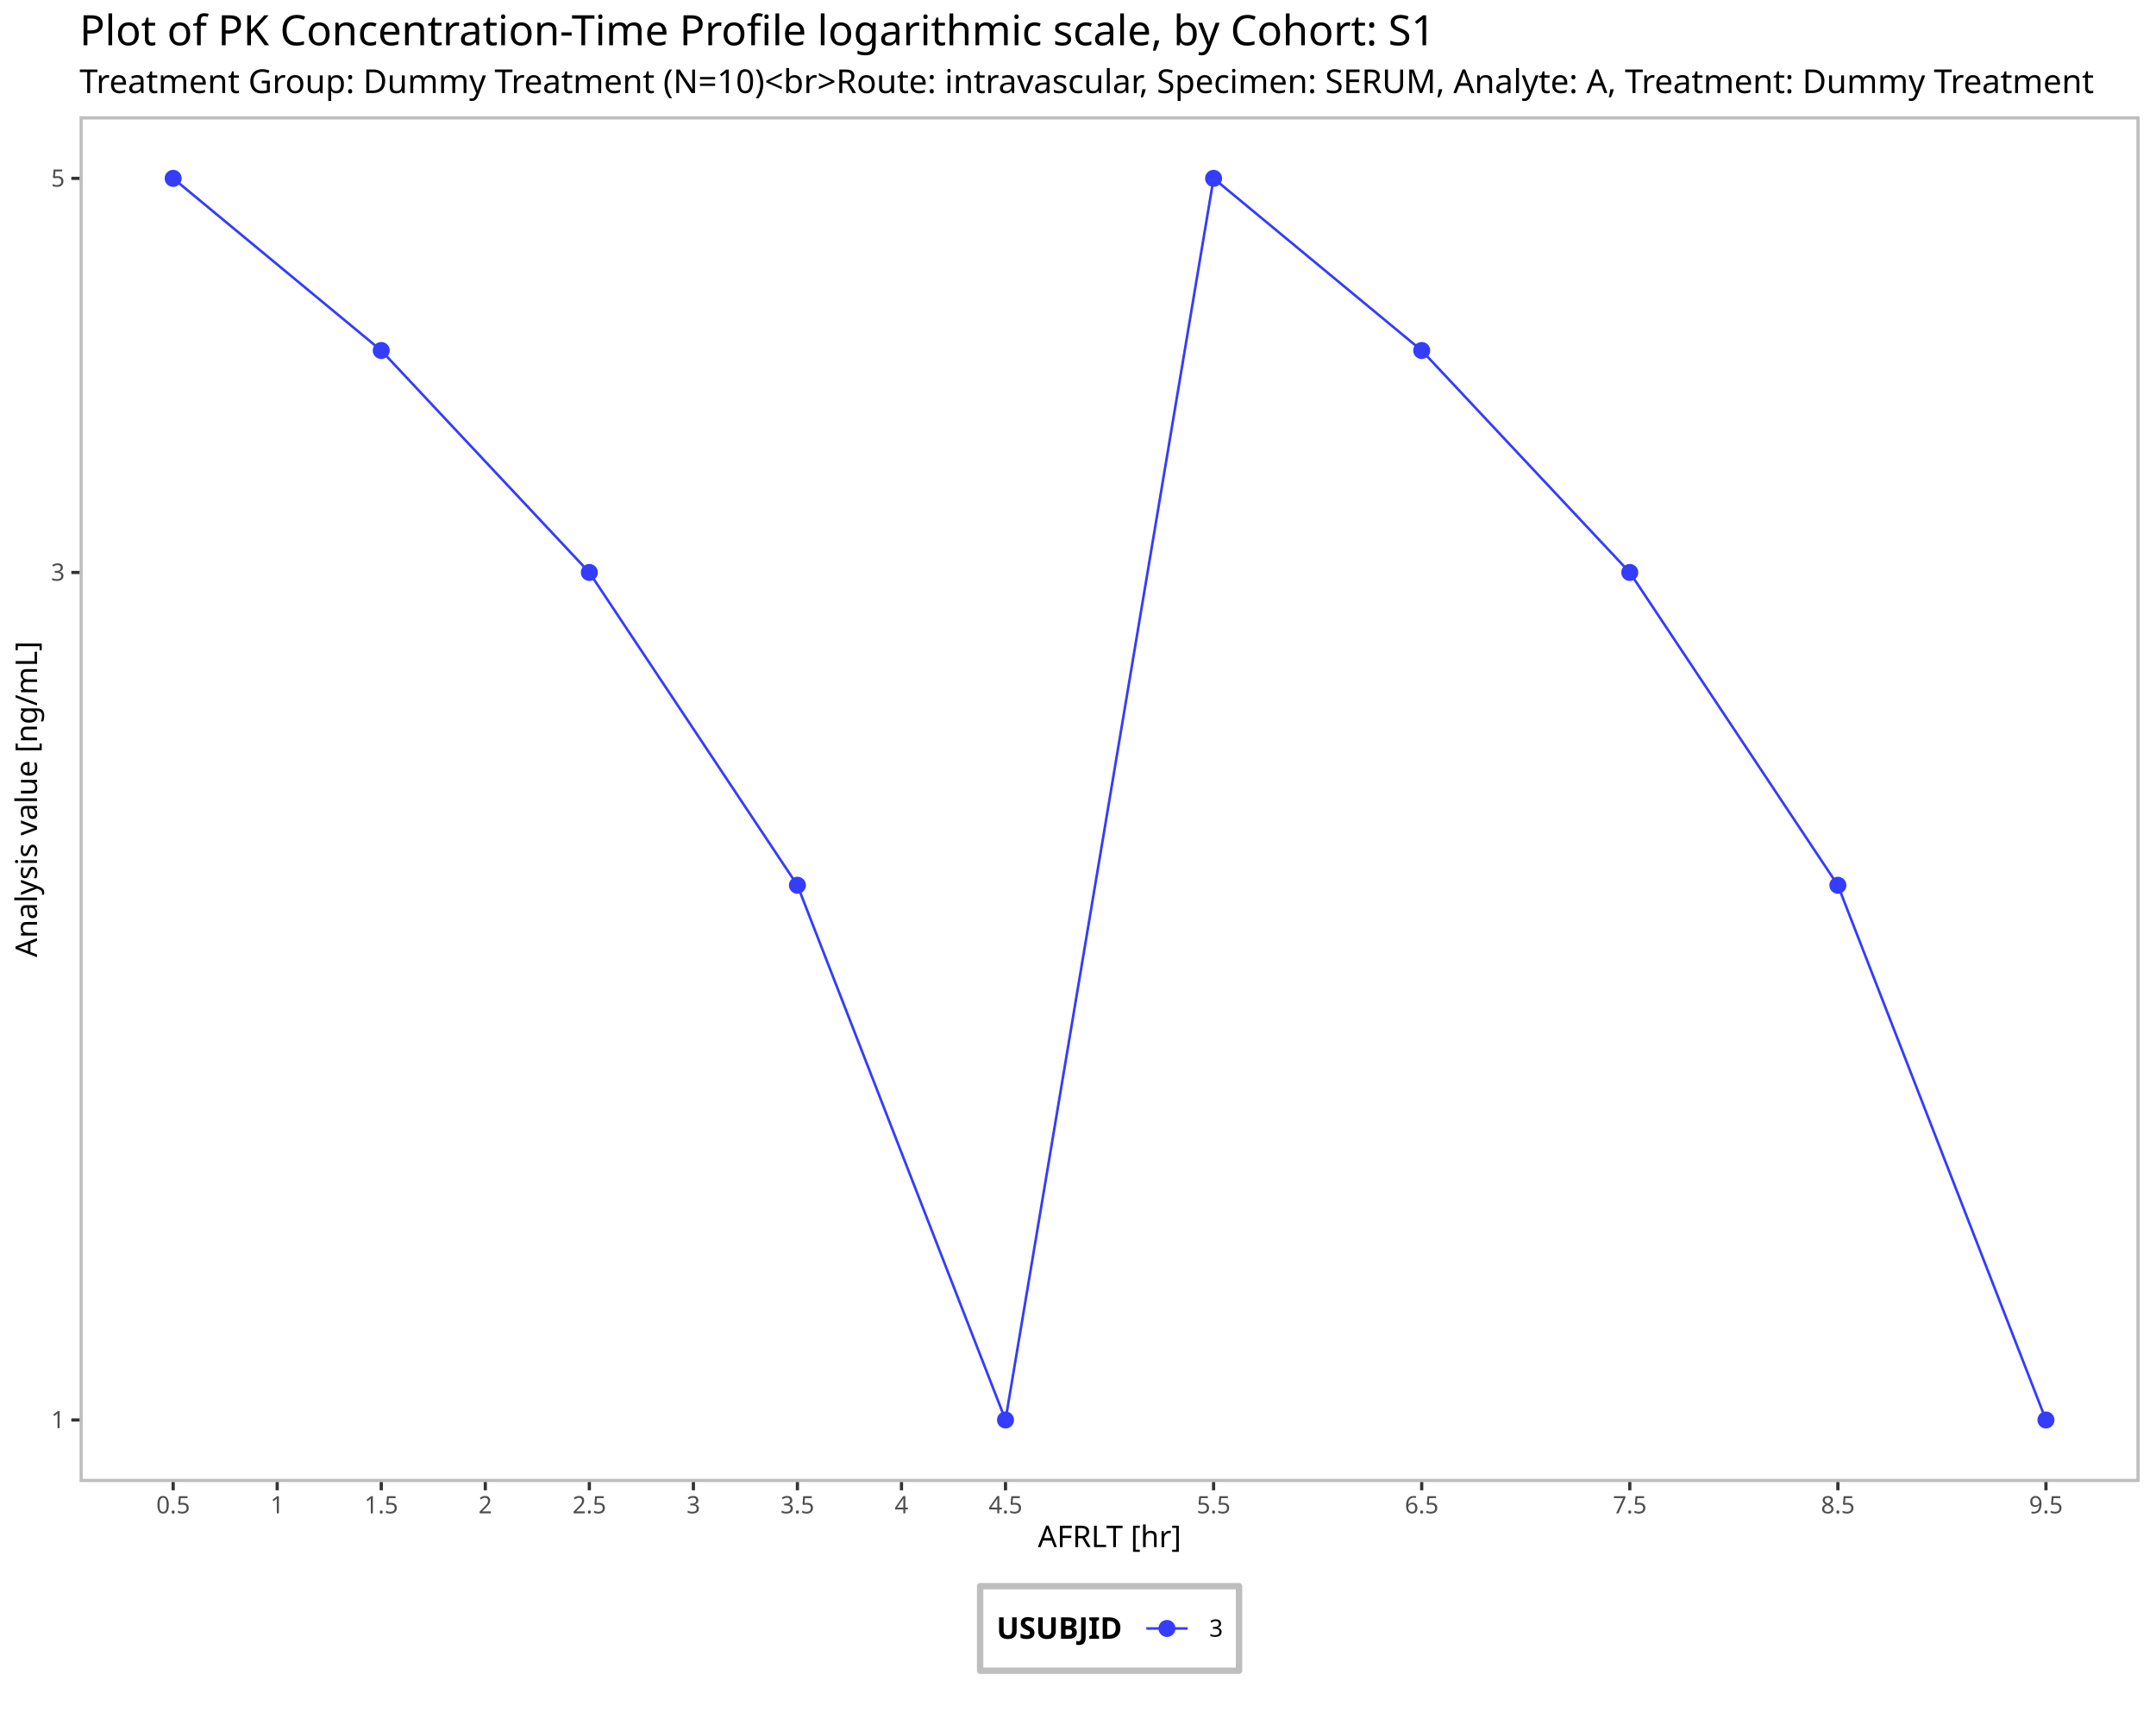
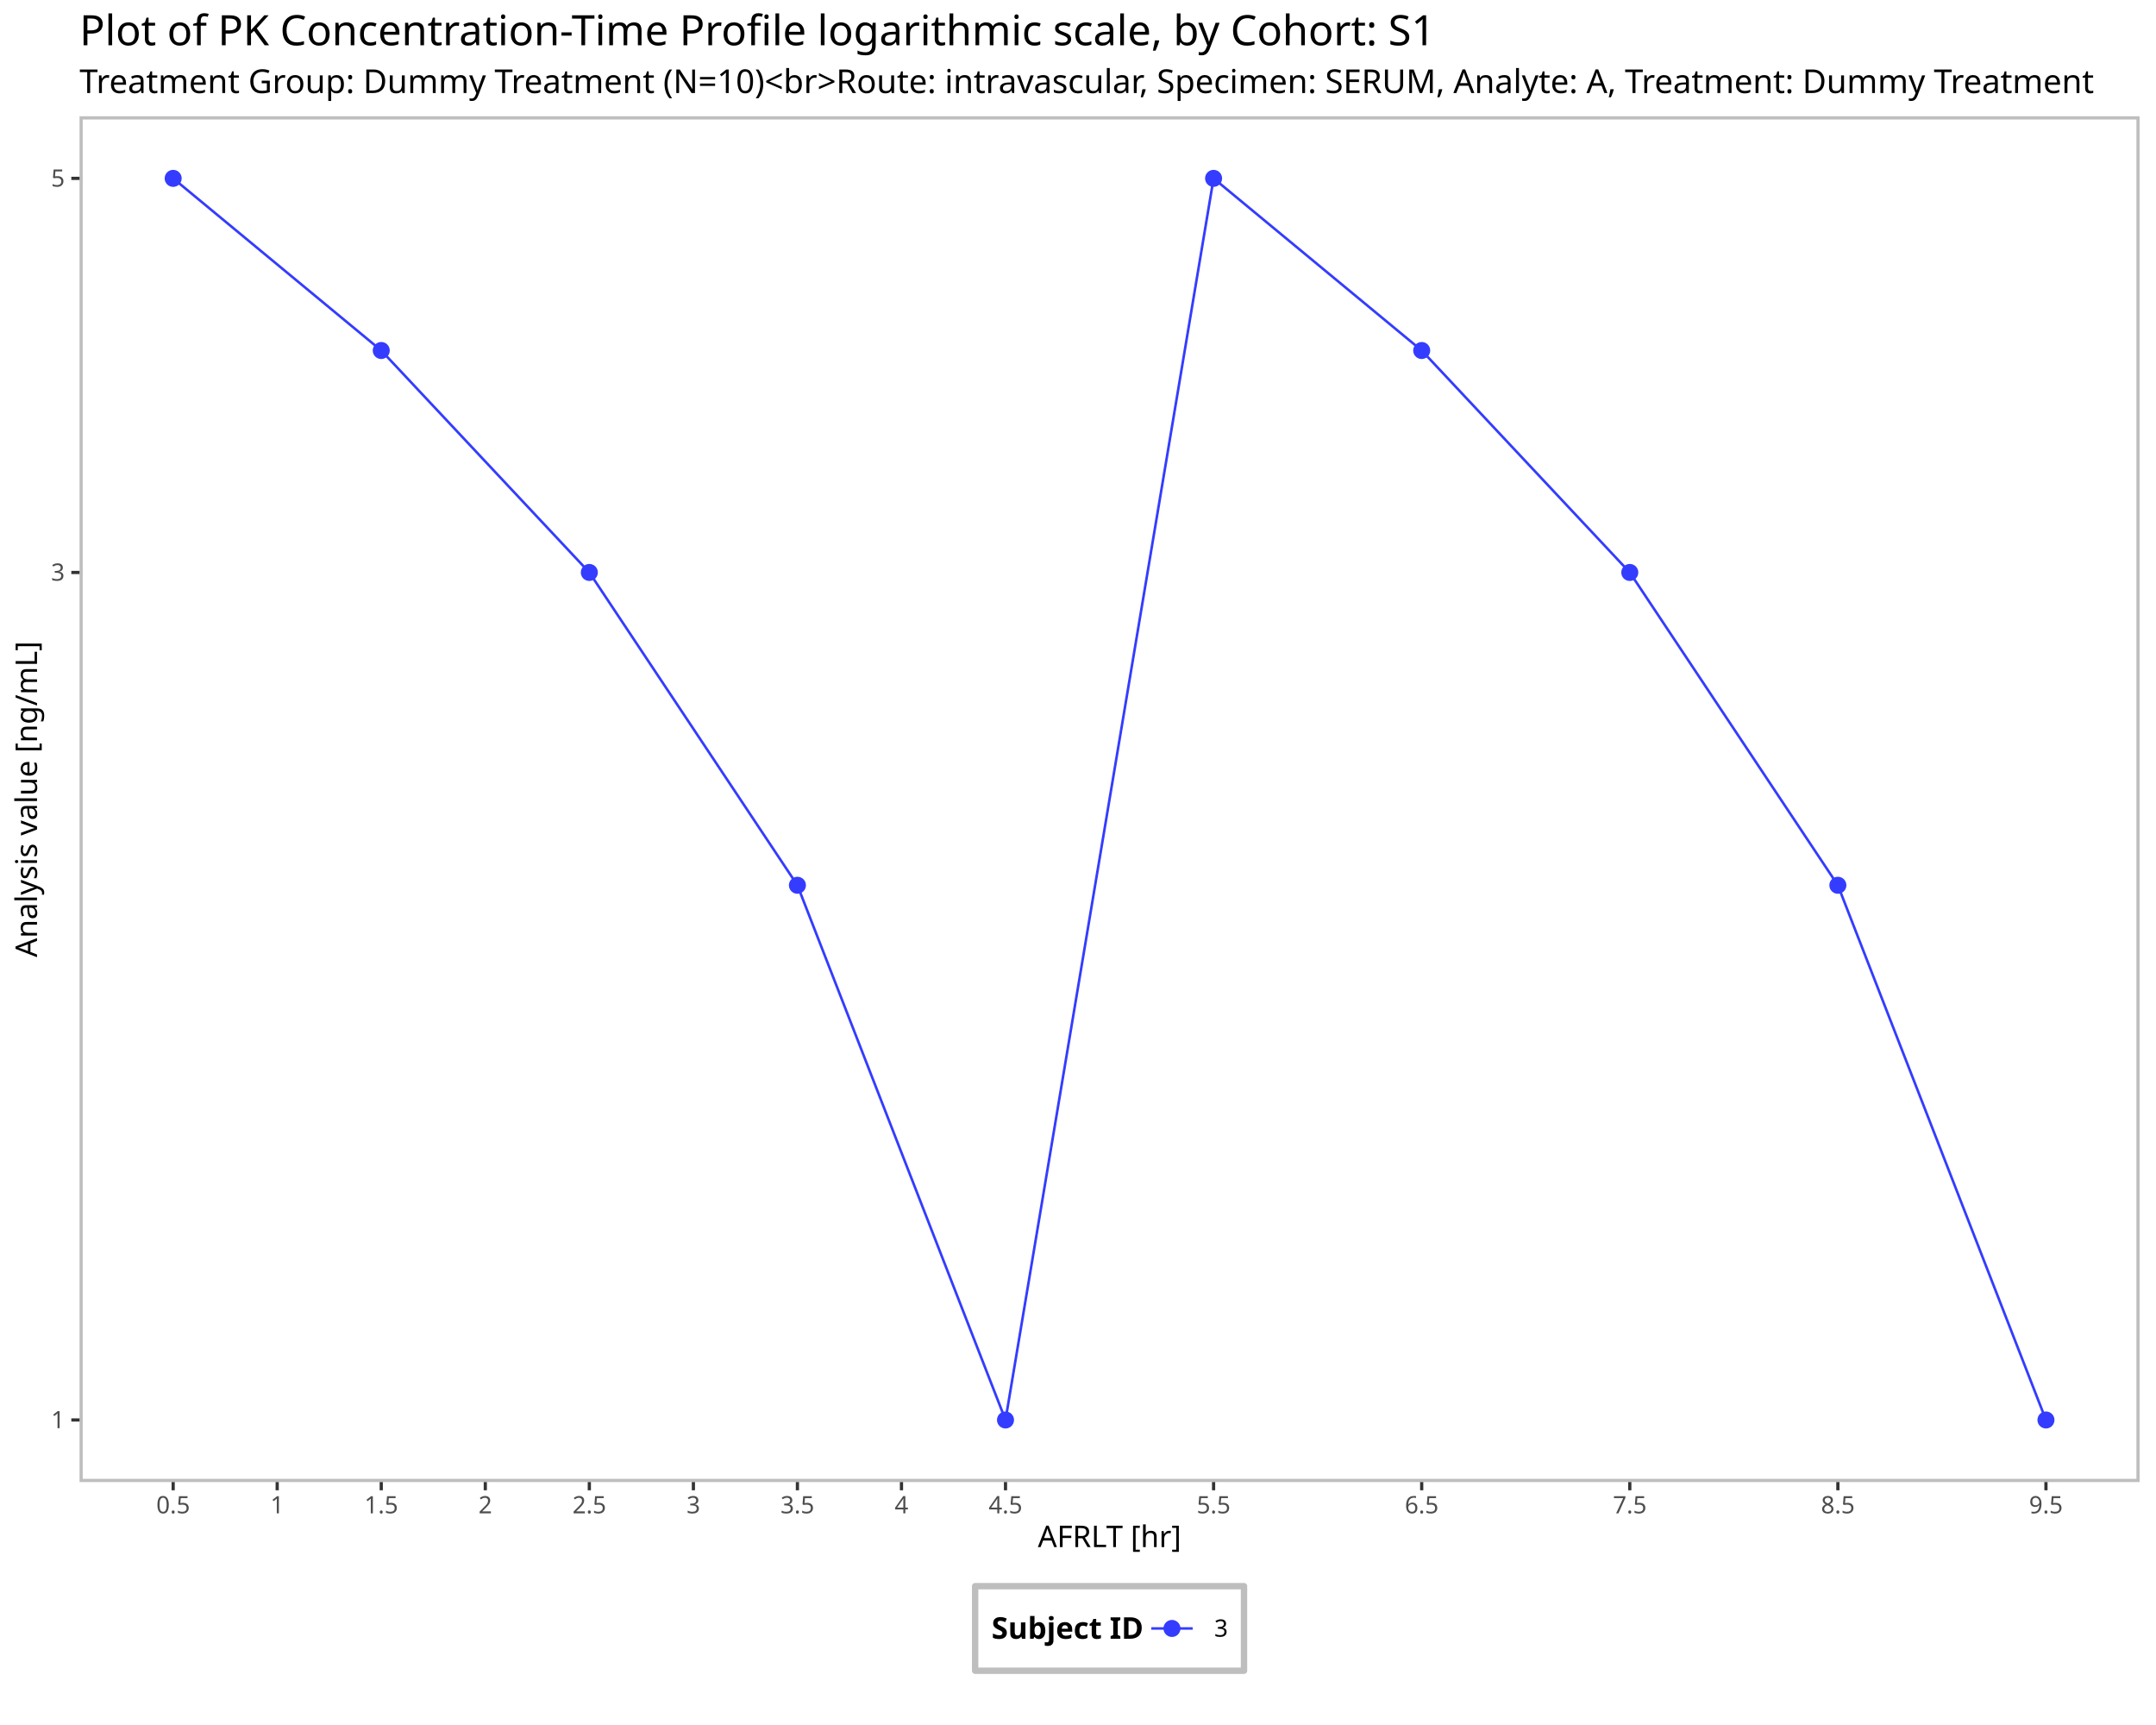
<svg xmlns="http://www.w3.org/2000/svg" class="svglite" data-engine-version="2.0" width="720.00pt" height="576.00pt" viewBox="0 0 720.00 576.00">
  <defs>
    <style type="text/css">
    .svglite line, .svglite polyline, .svglite polygon, .svglite path, .svglite rect, .svglite circle {
      fill: none;
      stroke: #000000;
      stroke-linecap: round;
      stroke-linejoin: round;
      stroke-miterlimit: 10.00;
    }
  </style>
  </defs>
  <rect width="100%" height="100%" style="stroke: none; fill: #FFFFFF;" />
  <defs>
    <clipPath id="cpMC4wMHw3MjAuMDB8MC4wMHw1NzYuMDA=">
      <rect x="0.00" y="0.00" width="720.00" height="576.00" />
    </clipPath>
  </defs>
  <g clip-path="url(#cpMC4wMHw3MjAuMDB8MC4wMHw1NzYuMDA=)">
    <rect x="0.00" y="0.00" width="720.00" height="576.00" style="stroke-width: 1.07; stroke: #FFFFFF; fill: #FFFFFF;" />
  </g>
  <defs>
    <clipPath id="cpMjYuNTZ8NzE0LjUyfDM4LjgzfDQ5NC44OA==">
      <rect x="26.56" y="38.83" width="687.96" height="456.05" />
    </clipPath>
  </defs>
  <g clip-path="url(#cpMjYuNTZ8NzE0LjUyfDM4LjgzfDQ5NC44OA==)">
    <polyline points="57.83,59.56 127.32,117.04 196.81,191.15 266.30,295.60 335.79,474.15 405.28,59.56 474.78,117.04 544.27,191.15 613.76,295.60 683.25,474.15 " style="stroke-width: 0.85; stroke: #343CFF; stroke-linecap: butt;" />
    <circle cx="57.83" cy="59.56" r="2.49" style="stroke-width: 0.71; stroke: #343CFF; fill: #343CFF;" />
    <circle cx="127.32" cy="117.04" r="2.49" style="stroke-width: 0.71; stroke: #343CFF; fill: #343CFF;" />
    <circle cx="196.81" cy="191.15" r="2.49" style="stroke-width: 0.71; stroke: #343CFF; fill: #343CFF;" />
    <circle cx="266.30" cy="295.60" r="2.49" style="stroke-width: 0.71; stroke: #343CFF; fill: #343CFF;" />
    <circle cx="335.79" cy="474.15" r="2.49" style="stroke-width: 0.71; stroke: #343CFF; fill: #343CFF;" />
    <circle cx="405.28" cy="59.56" r="2.49" style="stroke-width: 0.71; stroke: #343CFF; fill: #343CFF;" />
    <circle cx="474.78" cy="117.04" r="2.49" style="stroke-width: 0.71; stroke: #343CFF; fill: #343CFF;" />
    <circle cx="544.27" cy="191.15" r="2.49" style="stroke-width: 0.71; stroke: #343CFF; fill: #343CFF;" />
    <circle cx="613.76" cy="295.60" r="2.49" style="stroke-width: 0.71; stroke: #343CFF; fill: #343CFF;" />
    <circle cx="683.25" cy="474.15" r="2.49" style="stroke-width: 0.71; stroke: #343CFF; fill: #343CFF;" />
    <rect x="26.56" y="38.83" width="687.96" height="456.05" style="stroke-width: 2.13; stroke: #BEBEBE;" />
  </g>
  <g clip-path="url(#cpMC4wMHw3MjAuMDB8MC4wMHw1NzYuMDA=)">
    <text x="21.63" y="476.90" text-anchor="end" style="font-size: 8.00px; fill: #4D4D4D; font-family: sans;" textLength="4.45px" lengthAdjust="spacingAndGlyphs">1</text>
    <text x="21.63" y="193.90" text-anchor="end" style="font-size: 8.00px; fill: #4D4D4D; font-family: sans;" textLength="4.45px" lengthAdjust="spacingAndGlyphs">3</text>
    <text x="21.63" y="62.32" text-anchor="end" style="font-size: 8.00px; fill: #4D4D4D; font-family: sans;" textLength="4.45px" lengthAdjust="spacingAndGlyphs">5</text>
    <polyline points="23.82,474.15 26.56,474.15 " style="stroke-width: 1.07; stroke: #333333; stroke-linecap: butt;" />
    <polyline points="23.82,191.15 26.56,191.15 " style="stroke-width: 1.07; stroke: #333333; stroke-linecap: butt;" />
    <polyline points="23.82,59.56 26.56,59.56 " style="stroke-width: 1.07; stroke: #333333; stroke-linecap: butt;" />
    <polyline points="57.83,497.62 57.83,494.88 " style="stroke-width: 1.07; stroke: #333333; stroke-linecap: butt;" />
    <polyline points="92.57,497.62 92.57,494.88 " style="stroke-width: 1.07; stroke: #333333; stroke-linecap: butt;" />
    <polyline points="127.32,497.62 127.32,494.88 " style="stroke-width: 1.07; stroke: #333333; stroke-linecap: butt;" />
    <polyline points="162.07,497.62 162.07,494.88 " style="stroke-width: 1.07; stroke: #333333; stroke-linecap: butt;" />
    <polyline points="196.81,497.62 196.81,494.88 " style="stroke-width: 1.07; stroke: #333333; stroke-linecap: butt;" />
    <polyline points="231.56,497.62 231.56,494.88 " style="stroke-width: 1.07; stroke: #333333; stroke-linecap: butt;" />
    <polyline points="266.30,497.62 266.30,494.88 " style="stroke-width: 1.07; stroke: #333333; stroke-linecap: butt;" />
    <polyline points="301.05,497.62 301.05,494.88 " style="stroke-width: 1.07; stroke: #333333; stroke-linecap: butt;" />
    <polyline points="335.79,497.62 335.79,494.88 " style="stroke-width: 1.07; stroke: #333333; stroke-linecap: butt;" />
    <polyline points="405.28,497.62 405.28,494.88 " style="stroke-width: 1.07; stroke: #333333; stroke-linecap: butt;" />
    <polyline points="474.78,497.62 474.78,494.88 " style="stroke-width: 1.07; stroke: #333333; stroke-linecap: butt;" />
    <polyline points="544.27,497.62 544.27,494.88 " style="stroke-width: 1.07; stroke: #333333; stroke-linecap: butt;" />
    <polyline points="613.76,497.62 613.76,494.88 " style="stroke-width: 1.07; stroke: #333333; stroke-linecap: butt;" />
    <polyline points="683.25,497.62 683.25,494.88 " style="stroke-width: 1.07; stroke: #333333; stroke-linecap: butt;" />
    <text x="57.83" y="505.32" text-anchor="middle" style="font-size: 8.00px; fill: #4D4D4D; font-family: sans;" textLength="11.12px" lengthAdjust="spacingAndGlyphs">0.5</text>
    <text x="92.57" y="505.32" text-anchor="middle" style="font-size: 8.00px; fill: #4D4D4D; font-family: sans;" textLength="4.45px" lengthAdjust="spacingAndGlyphs">1</text>
    <text x="127.32" y="505.32" text-anchor="middle" style="font-size: 8.00px; fill: #4D4D4D; font-family: sans;" textLength="11.12px" lengthAdjust="spacingAndGlyphs">1.5</text>
    <text x="162.07" y="505.32" text-anchor="middle" style="font-size: 8.00px; fill: #4D4D4D; font-family: sans;" textLength="4.45px" lengthAdjust="spacingAndGlyphs">2</text>
    <text x="196.81" y="505.32" text-anchor="middle" style="font-size: 8.00px; fill: #4D4D4D; font-family: sans;" textLength="11.12px" lengthAdjust="spacingAndGlyphs">2.5</text>
    <text x="231.56" y="505.32" text-anchor="middle" style="font-size: 8.00px; fill: #4D4D4D; font-family: sans;" textLength="4.45px" lengthAdjust="spacingAndGlyphs">3</text>
    <text x="266.30" y="505.32" text-anchor="middle" style="font-size: 8.00px; fill: #4D4D4D; font-family: sans;" textLength="11.12px" lengthAdjust="spacingAndGlyphs">3.5</text>
    <text x="301.05" y="505.32" text-anchor="middle" style="font-size: 8.00px; fill: #4D4D4D; font-family: sans;" textLength="4.45px" lengthAdjust="spacingAndGlyphs">4</text>
    <text x="335.79" y="505.32" text-anchor="middle" style="font-size: 8.00px; fill: #4D4D4D; font-family: sans;" textLength="11.12px" lengthAdjust="spacingAndGlyphs">4.5</text>
    <text x="405.28" y="505.32" text-anchor="middle" style="font-size: 8.00px; fill: #4D4D4D; font-family: sans;" textLength="11.12px" lengthAdjust="spacingAndGlyphs">5.5</text>
    <text x="474.78" y="505.32" text-anchor="middle" style="font-size: 8.00px; fill: #4D4D4D; font-family: sans;" textLength="11.12px" lengthAdjust="spacingAndGlyphs">6.5</text>
    <text x="544.27" y="505.32" text-anchor="middle" style="font-size: 8.00px; fill: #4D4D4D; font-family: sans;" textLength="11.12px" lengthAdjust="spacingAndGlyphs">7.5</text>
    <text x="613.76" y="505.32" text-anchor="middle" style="font-size: 8.00px; fill: #4D4D4D; font-family: sans;" textLength="11.12px" lengthAdjust="spacingAndGlyphs">8.5</text>
    <text x="683.25" y="505.32" text-anchor="middle" style="font-size: 8.00px; fill: #4D4D4D; font-family: sans;" textLength="11.12px" lengthAdjust="spacingAndGlyphs">9.5</text>
    <text x="370.54" y="516.60" text-anchor="middle" style="font-size: 10.00px; font-family: sans;" textLength="48.90px" lengthAdjust="spacingAndGlyphs">AFRLT [hr]</text>
    <text transform="translate(12.36,266.86) rotate(-90)" text-anchor="middle" style="font-size: 10.00px; font-family: sans;" textLength="100.07px" lengthAdjust="spacingAndGlyphs">Analysis value [ng/mL]</text>
-     <rect x="327.32" y="529.64" width="86.45" height="28.24" style="stroke-width: 2.13; stroke: #BEBEBE;" />
-     <text x="332.80" y="547.20" style="font-size: 10.00px; font-weight: bold; font-family: sans;" textLength="42.80px" lengthAdjust="spacingAndGlyphs">USUBJID</text>
-     <line x1="382.80" y1="543.76" x2="396.63" y2="543.76" style="stroke-width: 0.85; stroke: #343CFF; stroke-linecap: butt;" />
-     <circle cx="389.71" cy="543.76" r="2.49" style="stroke-width: 0.71; stroke: #343CFF; fill: #343CFF;" />
-     <text x="403.83" y="546.51" style="font-size: 8.00px; font-family: sans;" textLength="4.45px" lengthAdjust="spacingAndGlyphs">3</text>
+     <rect x="325.65" y="529.64" width="89.79" height="28.24" style="stroke-width: 2.13; stroke: #BEBEBE;" />
+     <text x="331.13" y="547.20" style="font-size: 10.00px; font-weight: bold; font-family: sans;" textLength="46.14px" lengthAdjust="spacingAndGlyphs">Subject ID</text>
+     <line x1="384.47" y1="543.76" x2="398.30" y2="543.76" style="stroke-width: 0.85; stroke: #343CFF; stroke-linecap: butt;" />
+     <circle cx="391.38" cy="543.76" r="2.49" style="stroke-width: 0.71; stroke: #343CFF; fill: #343CFF;" />
+     <text x="405.50" y="546.51" style="font-size: 8.00px; font-family: sans;" textLength="4.45px" lengthAdjust="spacingAndGlyphs">3</text>
    <text x="26.56" y="31.07" style="font-size: 11.00px; font-family: sans;" textLength="649.04px" lengthAdjust="spacingAndGlyphs">Treatment Group: Dummy Treatment (N=10)&lt;br&gt;Route: intravascular, Specimen: SERUM, Analyte: A, Treatment: Dummy Treatment</text>
    <text x="26.56" y="15.11" style="font-size: 14.00px; font-family: sans;" textLength="434.23px" lengthAdjust="spacingAndGlyphs">Plot of PK Concentration-Time Profile logarithmic scale, by Cohort: S1</text>
  </g>
</svg>
